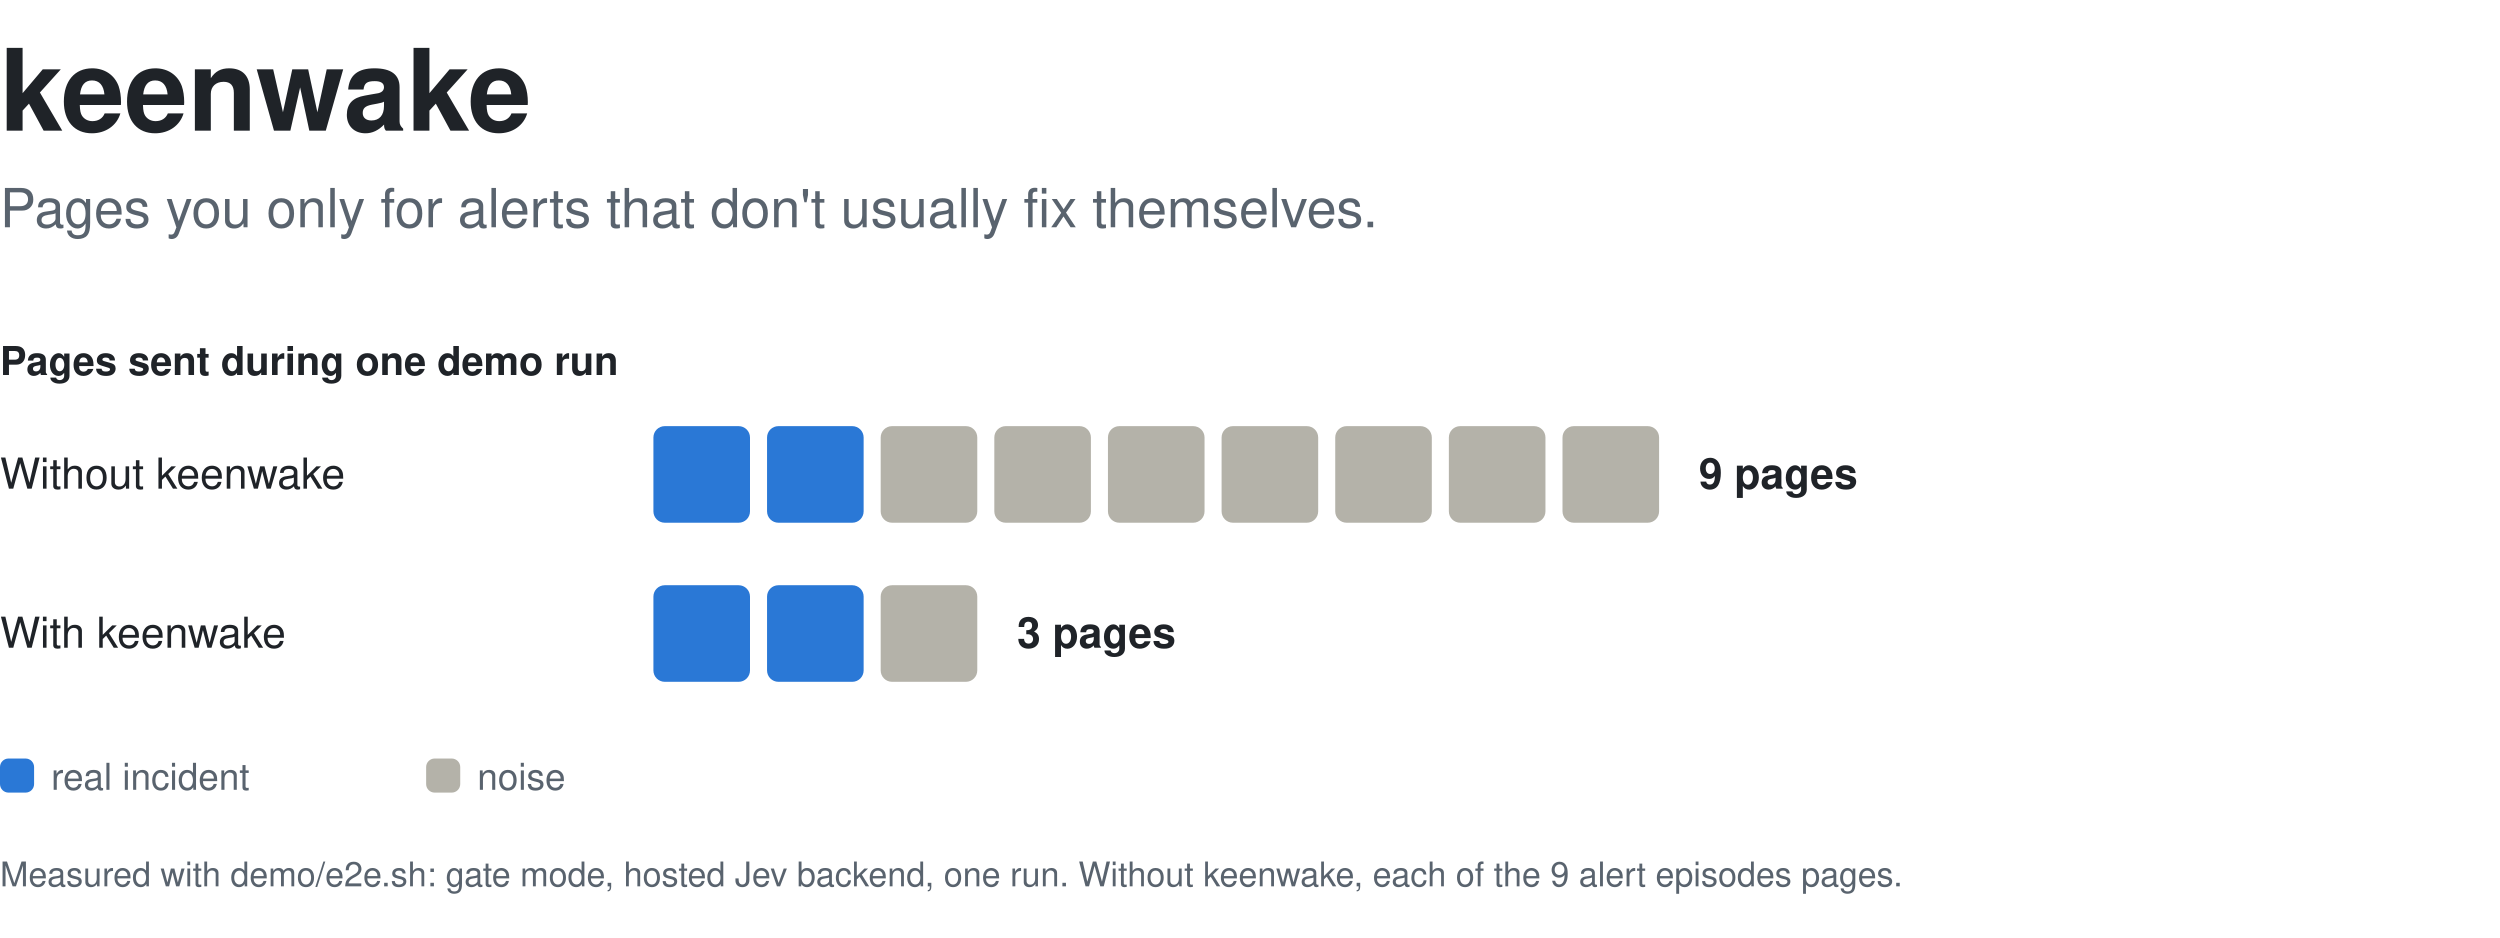
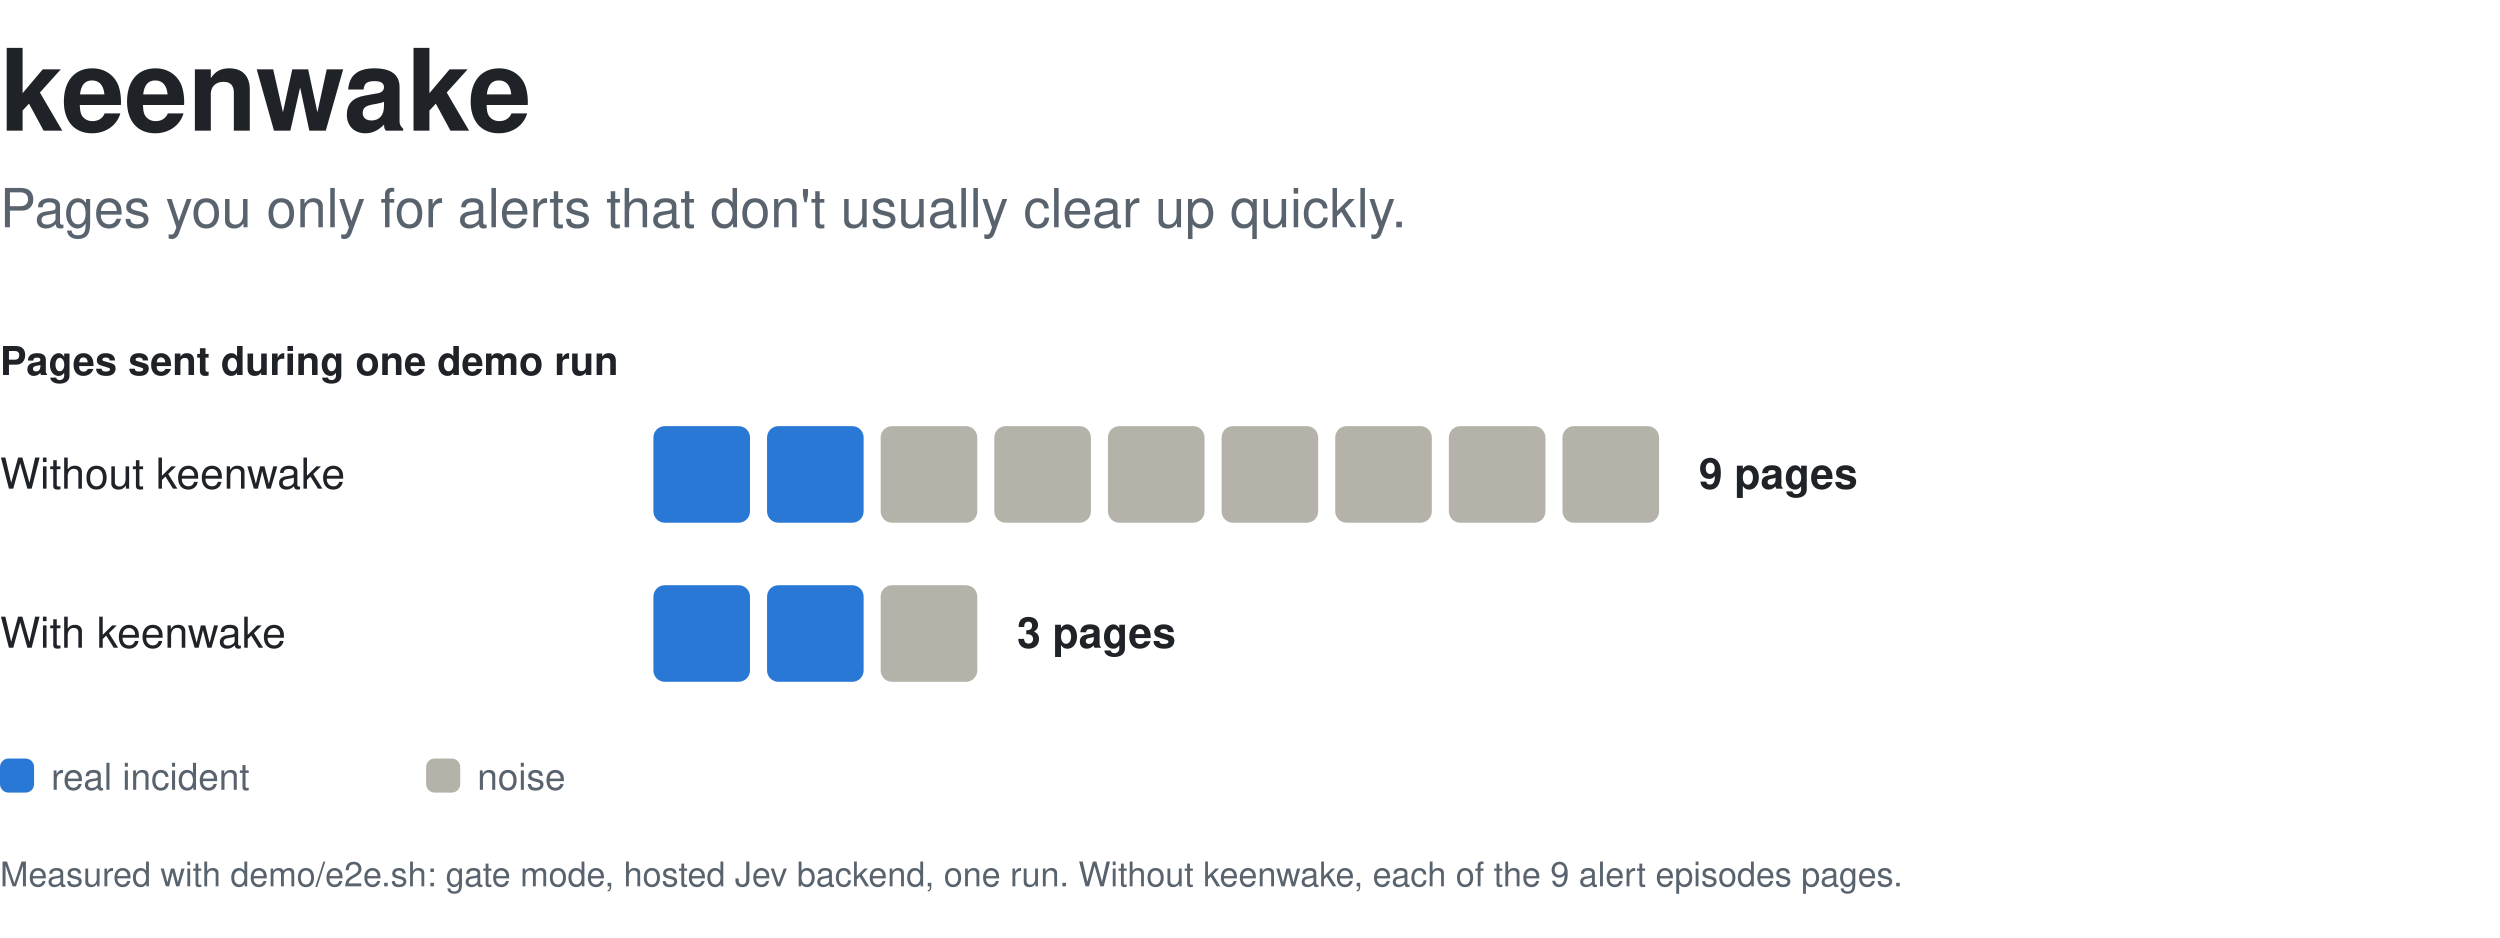
<svg xmlns="http://www.w3.org/2000/svg" width="880" height="330" viewBox="0 0 880 330" font-family="-apple-system, BlinkMacSystemFont, 'Segoe UI', Helvetica, Arial, sans-serif" role="img" aria-label="keenwake: 9 pages without it, 3 with it, both real incidents paged">
  <text x="0" y="46" font-size="40" font-weight="700" fill="#1f2328">keenwake</text>
-   <text x="0" y="80" font-size="19" fill="#59636e">Pages you only for alerts that don't usually fix themselves.</text>
+   <text x="0" y="80" font-size="19" fill="#59636e">Pages you only for alerts that don't usually clear up quickly.</text>
  <text x="0" y="132" font-size="14" font-weight="600" fill="#1f2328">Pages sent during one demo run</text>
  <text x="0" y="172.0" font-size="15" fill="#1f2328">Without keenwake</text>
  <rect x="230" y="150" width="34" height="34" rx="4" fill="#2a78d6" />
  <rect x="270" y="150" width="34" height="34" rx="4" fill="#2a78d6" />
  <rect x="310" y="150" width="34" height="34" rx="4" fill="#b4b2a9" />
  <rect x="350" y="150" width="34" height="34" rx="4" fill="#b4b2a9" />
  <rect x="390" y="150" width="34" height="34" rx="4" fill="#b4b2a9" />
  <rect x="430" y="150" width="34" height="34" rx="4" fill="#b4b2a9" />
  <rect x="470" y="150" width="34" height="34" rx="4" fill="#b4b2a9" />
  <rect x="510" y="150" width="34" height="34" rx="4" fill="#b4b2a9" />
  <rect x="550" y="150" width="34" height="34" rx="4" fill="#b4b2a9" />
  <text x="598" y="172.0" font-size="15" font-weight="600" fill="#1f2328">9 pages</text>
  <text x="0" y="228.0" font-size="15" fill="#1f2328">With keenwake</text>
  <rect x="230" y="206" width="34" height="34" rx="4" fill="#2a78d6" />
  <rect x="270" y="206" width="34" height="34" rx="4" fill="#2a78d6" />
  <rect x="310" y="206" width="34" height="34" rx="4" fill="#b4b2a9" />
  <text x="358" y="228.0" font-size="15" font-weight="600" fill="#1f2328">3 pages</text>
  <rect x="0" y="267" width="12" height="12" rx="3" fill="#2a78d6" />
  <text x="18" y="278" font-size="13" fill="#59636e">real incident</text>
  <rect x="150" y="267" width="12" height="12" rx="3" fill="#b4b2a9" />
  <text x="168" y="278" font-size="13" fill="#59636e">noise</text>
  <text x="0" y="312" font-size="12" fill="#59636e">Measured with demo/e2e.sh: gate mode, hosted Jev backend, one run. Without keenwake, each of the 9 alert episodes pages.</text>
</svg>
